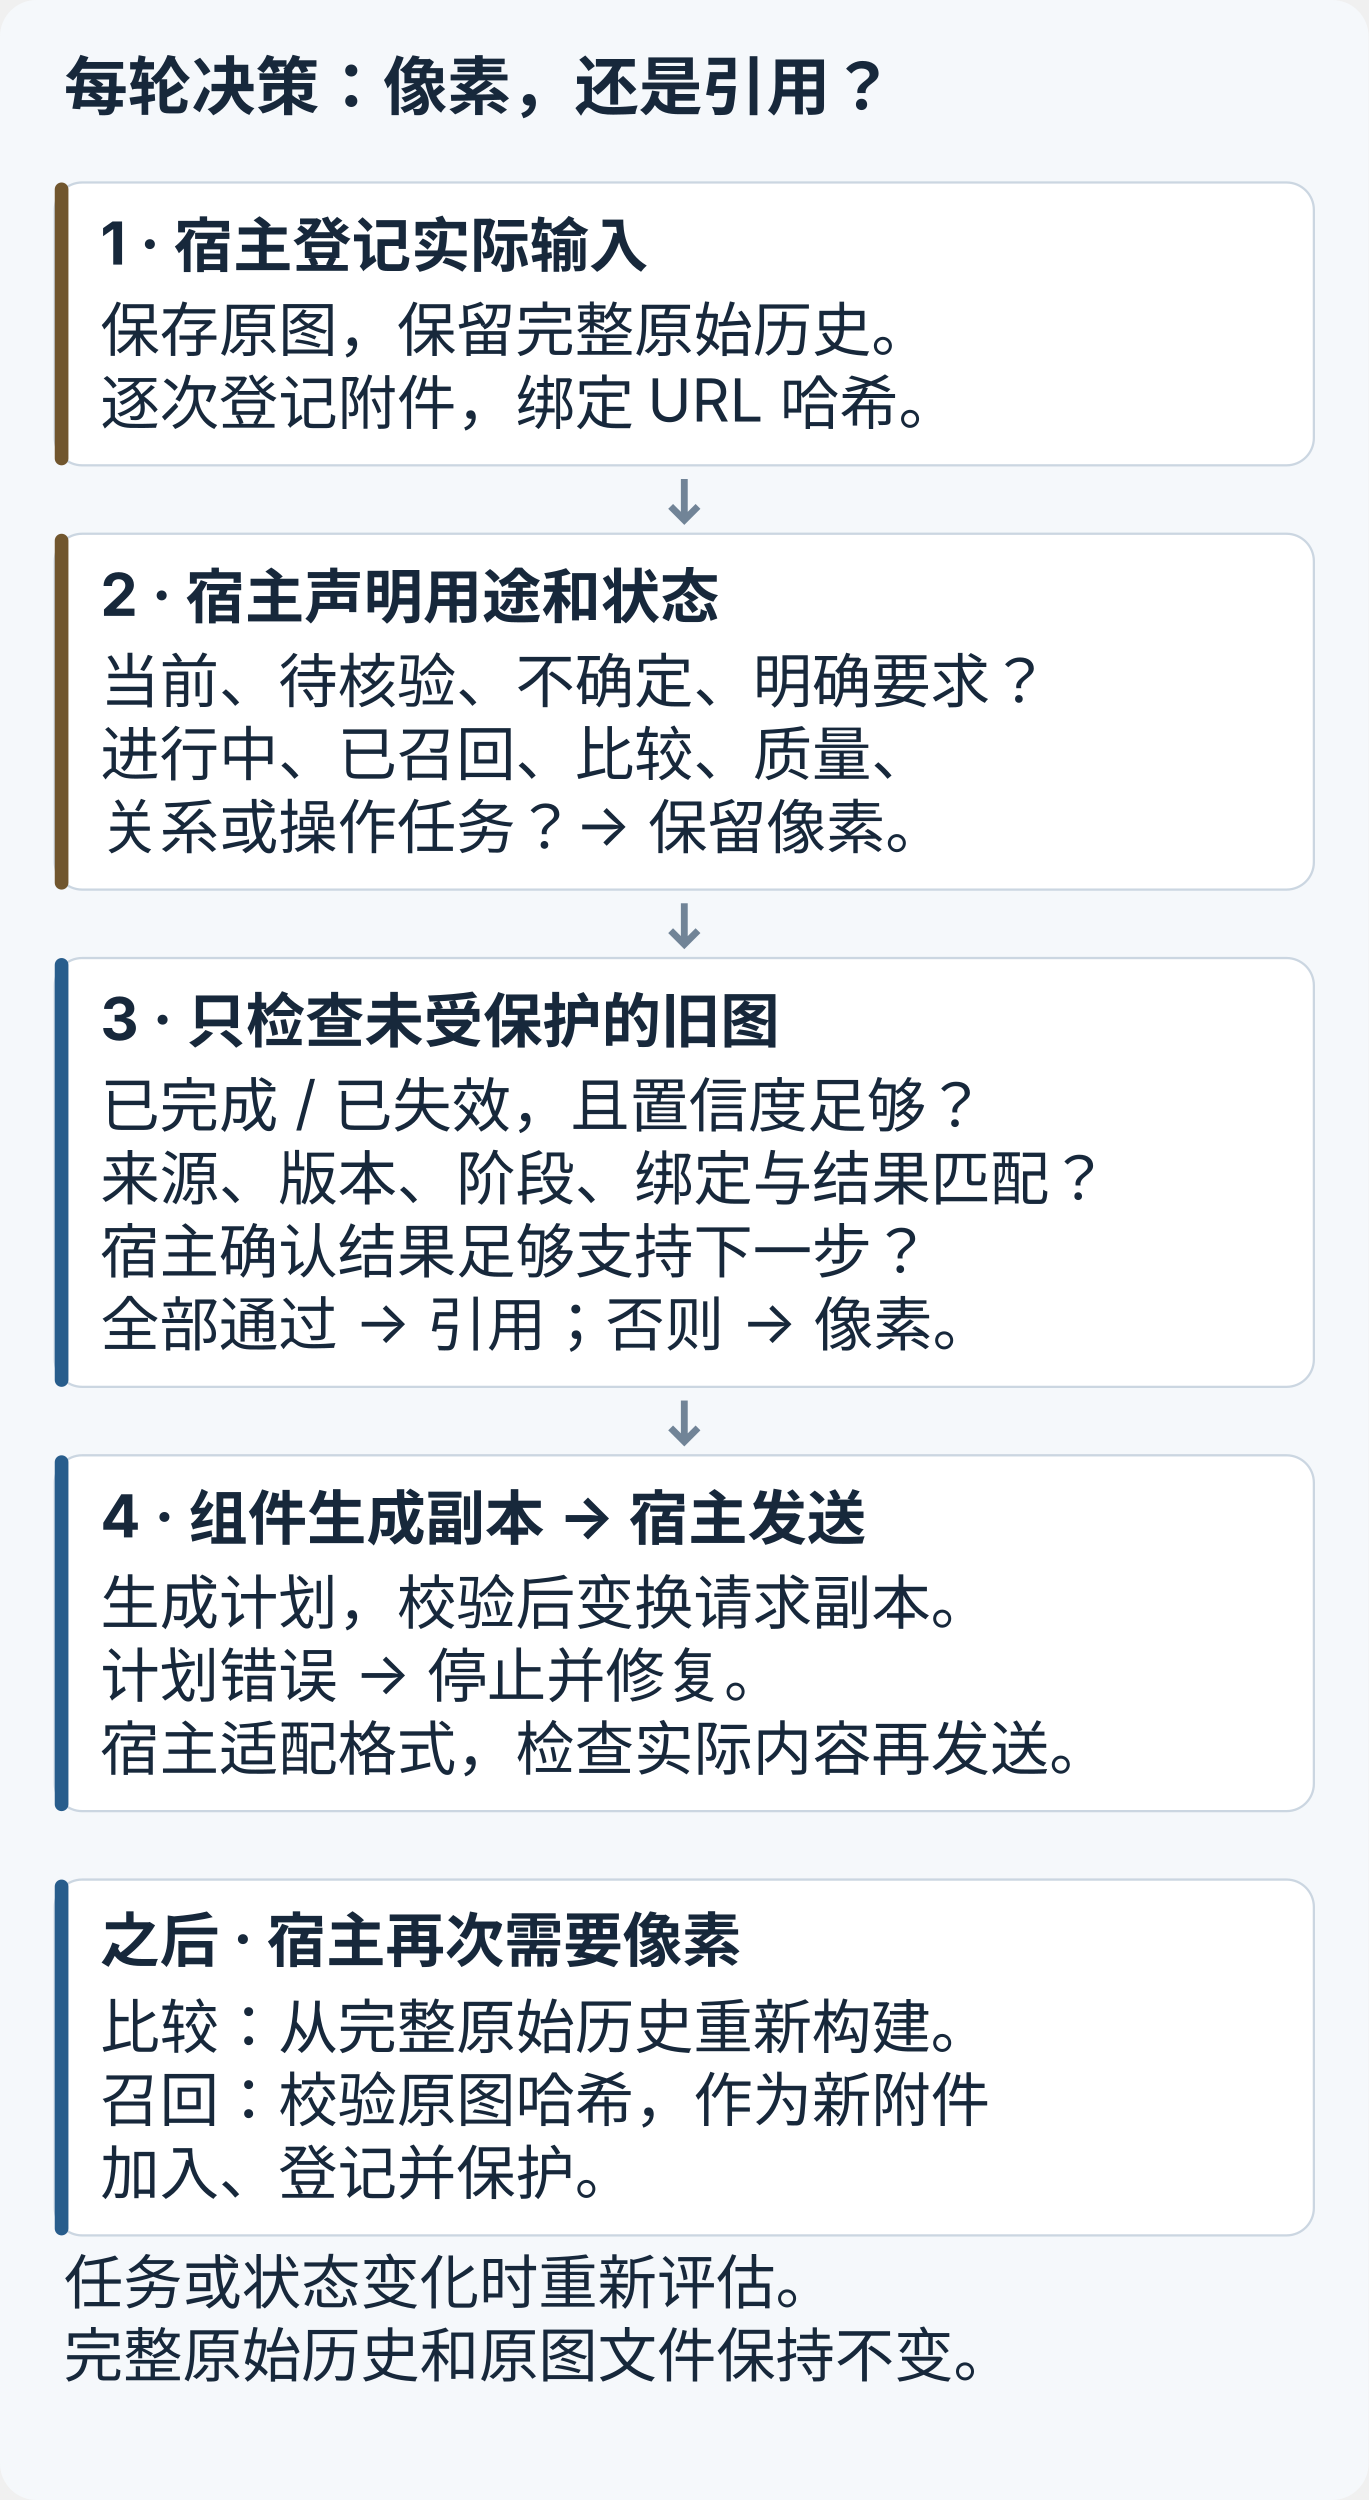
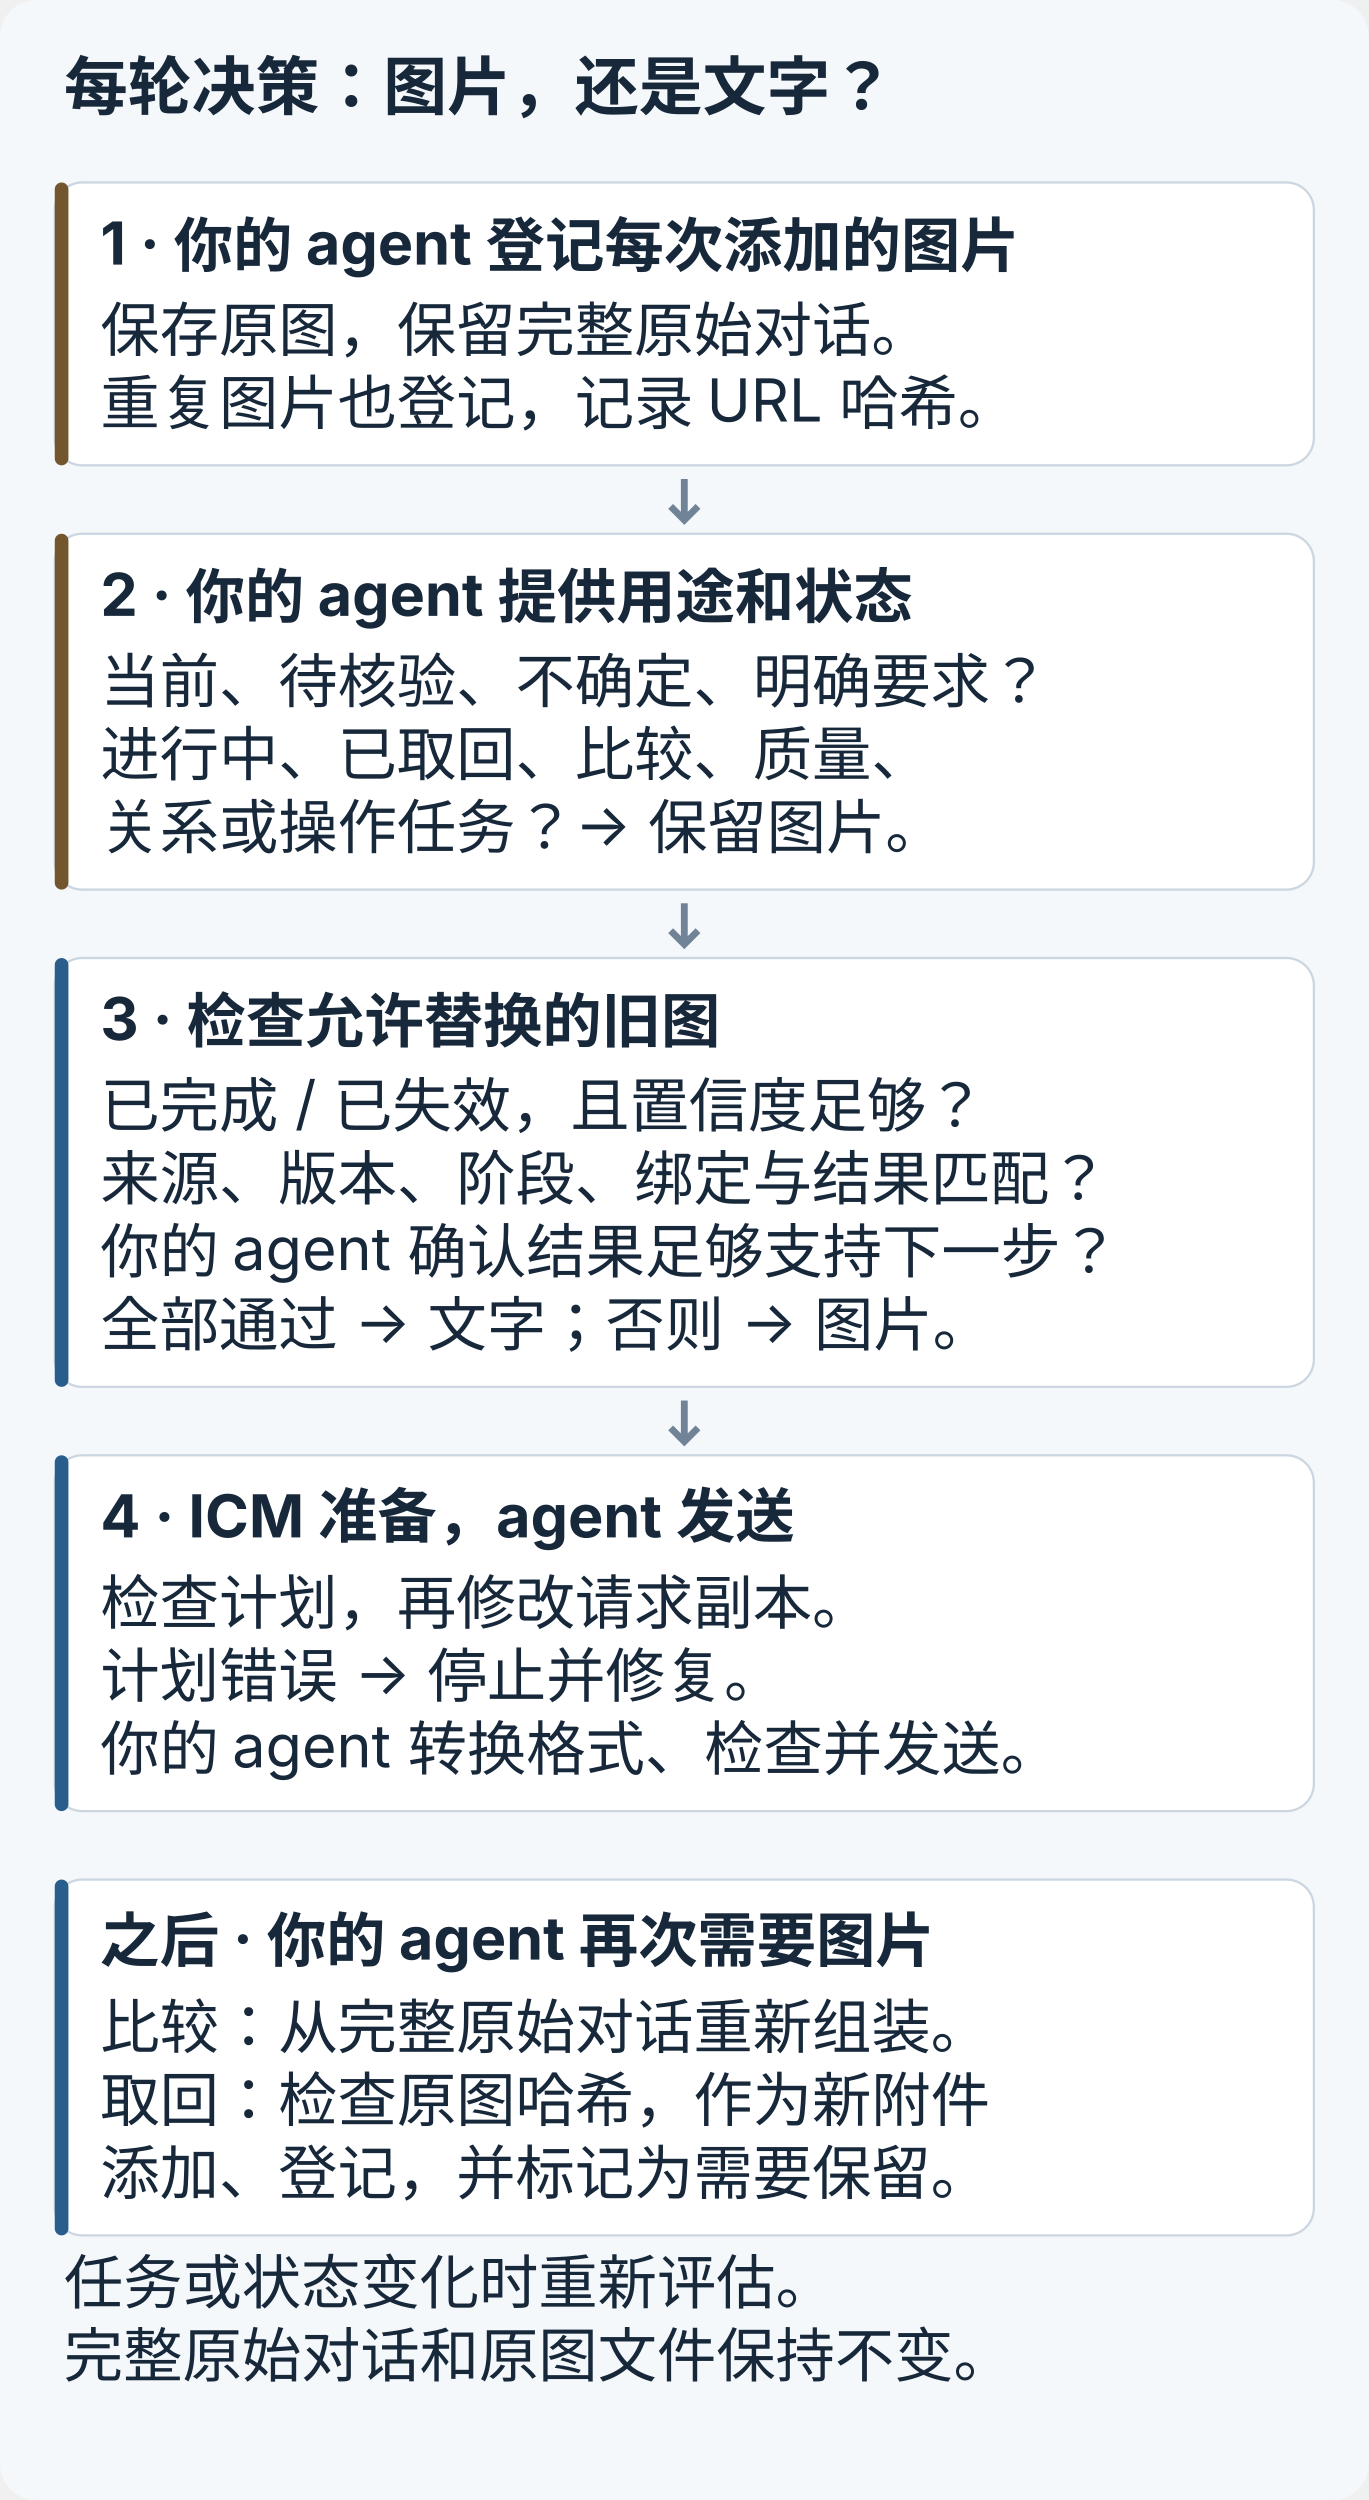
<svg xmlns="http://www.w3.org/2000/svg" width="600" height="1096" viewBox="0 0 600 1096" role="img" aria-labelledby="title desc">
  <style>text{font-family:system-ui,-apple-system,BlinkMacSystemFont,"Segoe UI",sans-serif;fill:#17283b}.title{font-size:28px;font-weight:700}.label{font-size:26px;font-weight:650}.body{font-size:26px}</style>
  <rect width="600" height="1096" rx="16" fill="#f5f8fb" />
-   <text class="title" x="28" y="48">每轮决策：像素，还是引用？</text>
+   <text class="title" x="28" y="48">每轮决策：图片，还是文字？</text>
  <rect x="24" y="80" width="552" height="124" rx="12" fill="#ffffff" stroke="#cbd6e1" />
  <rect x="24" y="80" width="6" height="124" rx="3" fill="#71562e" />
-   <text class="label" x="44" y="116">1 · 宿主登记实际输入</text>
-   <text class="body" x="44" y="154">保存原图，保留完整原始历史。</text>
-   <text class="body" x="44" y="186">逐次登记附件，绑定 URL 哈希。</text>
+   <text class="label" x="44" y="116">1 · 你的 agent 登记每次添加的图片</text>
+   <text class="body" x="44" y="154">保存原图，保留完整原始对话。</text>
+   <text class="body" x="44" y="186">重复图片也登记，记录 URL 哈希。</text>
  <path d="M300 210 v18 m-6 -6 6 6 6 -6" fill="none" stroke="#718497" stroke-width="3" />
  <rect x="24" y="234" width="552" height="156" rx="12" fill="#ffffff" stroke="#cbd6e1" />
  <rect x="24" y="234" width="6" height="156" rx="3" fill="#71562e" />
-   <text class="label" x="44" y="270">2 · 宿主声明用途和状态</text>
+   <text class="label" x="44" y="270">2 · 你的 agent 提供用途和状态</text>
  <text class="body" x="44" y="308">当前、待核验、不确定、明确要求？</text>
-   <text class="body" x="44" y="340">进行中、已召回、比较、质量、</text>
-   <text class="body" x="44" y="372">关系或操作任务？→ 保留像素。</text>
+   <text class="body" x="44" y="340">进行中、已取回、比较、质量、</text>
+   <text class="body" x="44" y="372">关系或操作任务？→ 保留图片。</text>
  <path d="M300 396 v18 m-6 -6 6 6 6 -6" fill="none" stroke="#718497" stroke-width="3" />
  <rect x="24" y="420" width="552" height="188" rx="12" fill="#ffffff" stroke="#cbd6e1" />
  <rect x="24" y="420" width="6" height="188" rx="3" fill="#285d8c" />
-   <text class="label" x="44" y="456">3 · 只检查未受保护的旧图</text>
+   <text class="label" x="44" y="456">3 · 检查允许替换的旧图</text>
  <text class="body" x="44" y="494">已完成 / 已失效，且置信度足够？</text>
  <text class="body" x="44" y="526">来源、版本、阶段、绑定与结果匹配？</text>
-   <text class="body" x="44" y="558">宿主确认结果足够支持下一步？</text>
-   <text class="body" x="44" y="590">全部通过 → 引用；否则 → 像素。</text>
+   <text class="body" x="44" y="558">你的 agent 确认结果足够支持下一步？</text>
+   <text class="body" x="44" y="590">全部通过 → 文字；否则 → 图片。</text>
  <path d="M300 614 v18 m-6 -6 6 6 6 -6" fill="none" stroke="#718497" stroke-width="3" />
  <rect x="24" y="638" width="552" height="156" rx="12" fill="#ffffff" stroke="#cbd6e1" />
  <rect x="24" y="638" width="6" height="156" rx="3" fill="#285d8c" />
-   <text class="label" x="44" y="674">4 · 组件生成副本 → 宿主发送</text>
-   <text class="body" x="44" y="712">生成计划，校验后变换请求副本。</text>
+   <text class="label" x="44" y="674">4 · ICM 准备，agent 发送</text>
+   <text class="body" x="44" y="712">检查计划，再修改请求副本。</text>
  <text class="body" x="44" y="744">计划错误 → 停止并修复。</text>
-   <text class="body" x="44" y="776">宿主适配格式，检查实际内容再发送。</text>
+   <text class="body" x="44" y="776">你的 agent 转换格式、检查并发送。</text>
  <rect x="24" y="824" width="552" height="156" rx="12" fill="#ffffff" stroke="#cbd6e1" />
  <rect x="24" y="824" width="6" height="156" rx="3" fill="#285d8c" />
-   <text class="label" x="44" y="860">之后 · 宿主再次需要像素</text>
-   <text class="body" x="44" y="898">比较：从完整原始历史重新构建。</text>
-   <text class="body" x="44" y="930">召回：校验原图哈希，作为新附件</text>
-   <text class="body" x="44" y="962">加入、登记并保护。</text>
+   <text class="label" x="44" y="860">之后 · 你的 agent 再次需要图片</text>
+   <text class="body" x="44" y="898">比较：从完整原始对话重新组装。</text>
+   <text class="body" x="44" y="930">取回：检查原图哈希，作为新附件</text>
+   <text class="body" x="44" y="962">添加、登记，并标记为需要保留。</text>
  <text class="body" x="28" y="1010">任务或状态变化时重新评估。</text>
-   <text class="body" x="28" y="1042">完整原始历史和原图文件保持不变。</text>
+   <text class="body" x="28" y="1042">完整原始对话和原图文件保持不变。</text>
</svg>
